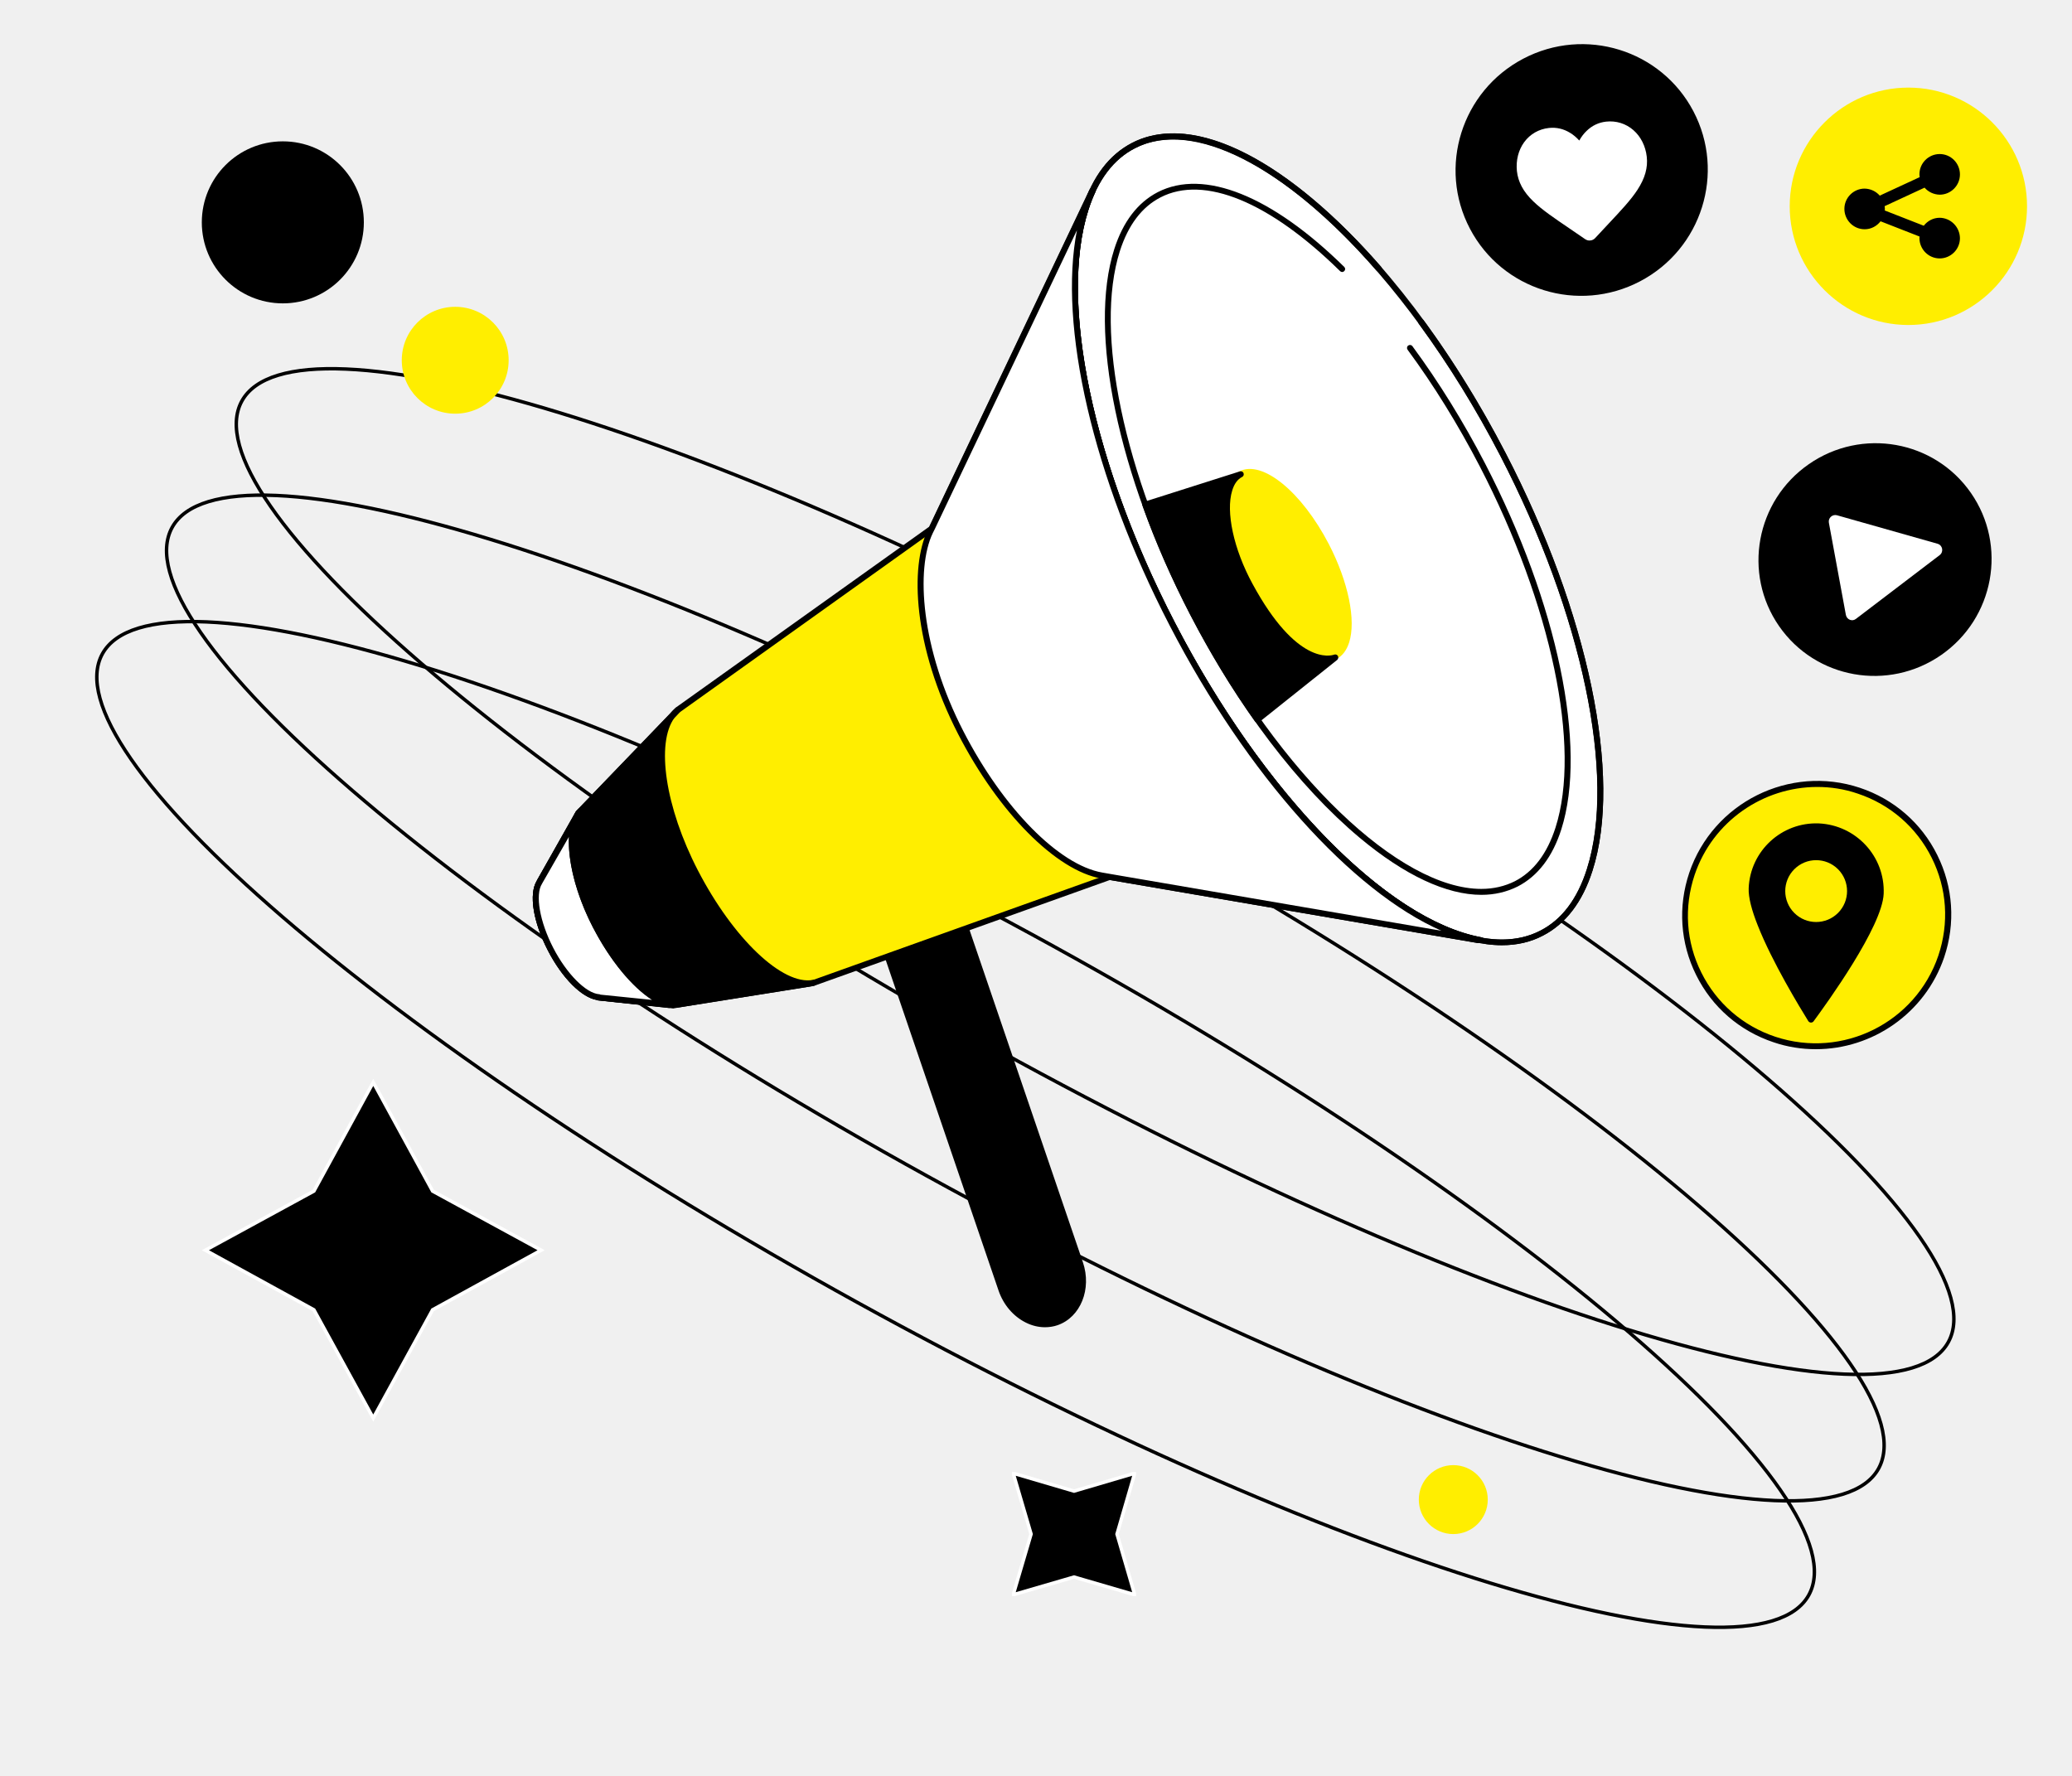
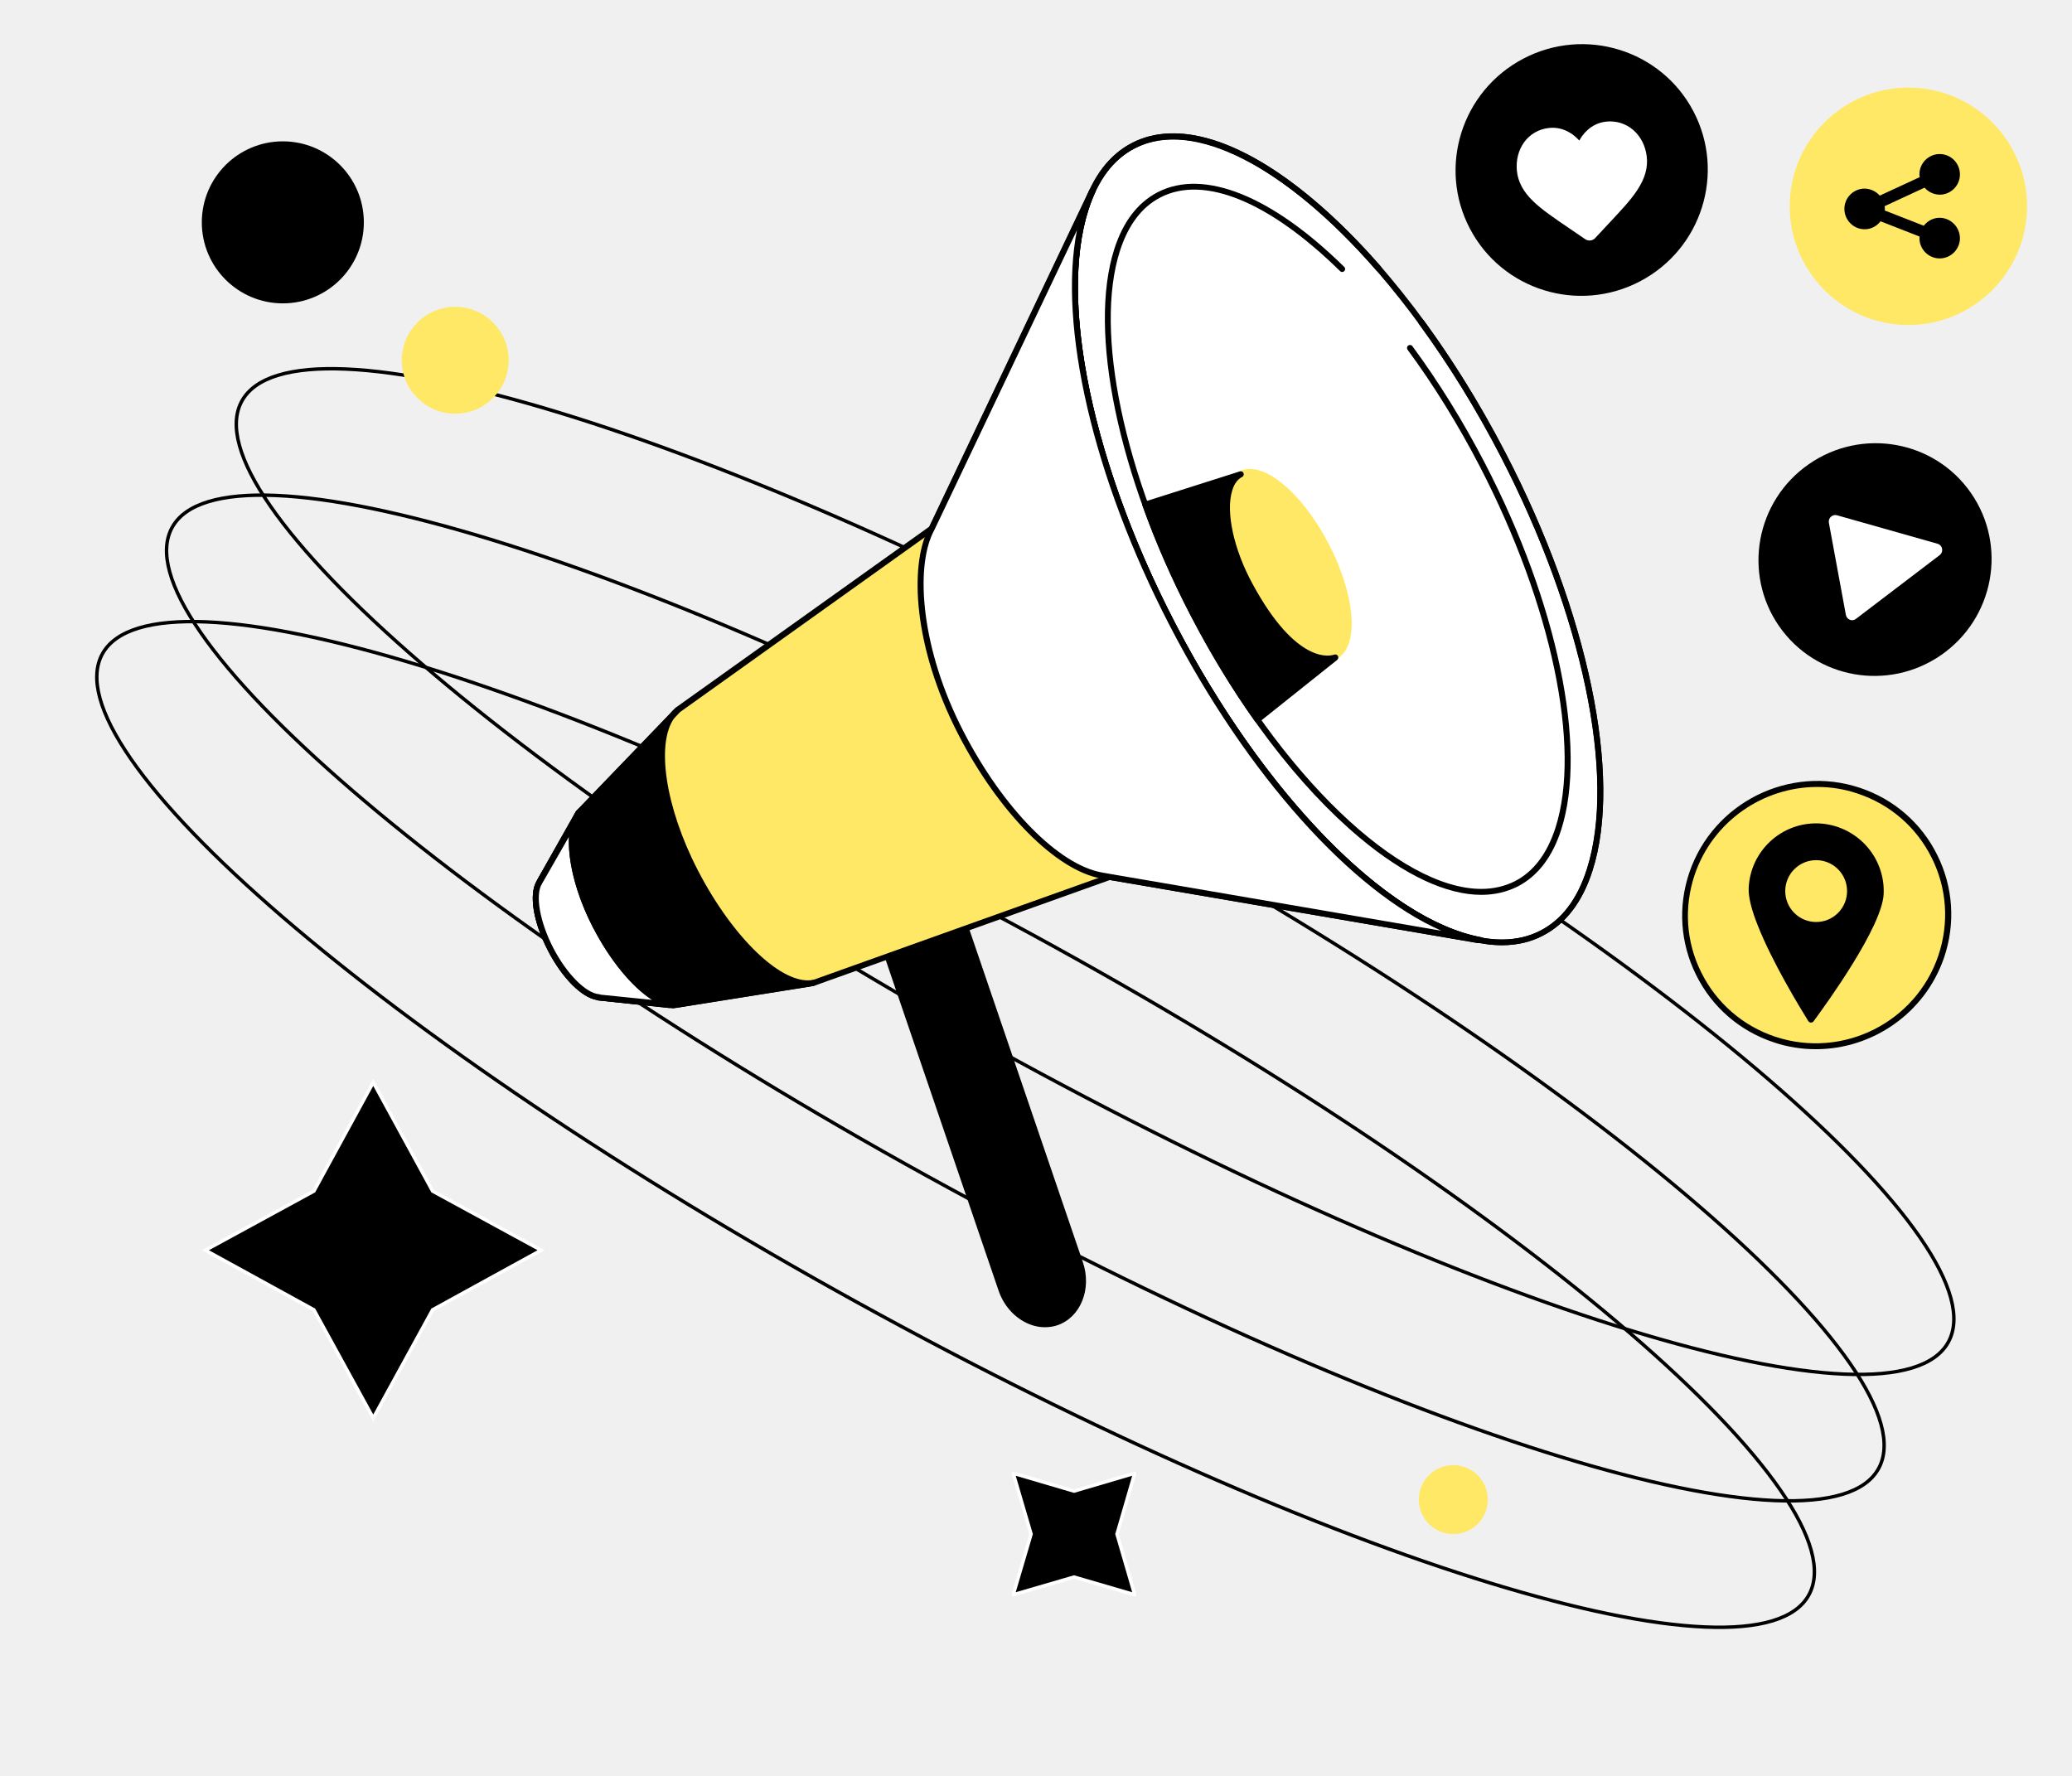
<svg xmlns="http://www.w3.org/2000/svg" width="601" height="515" viewBox="0 0 601 515" fill="none">
  <g clip-path="url(#clip0_332_1228)">
    <path d="M311.536 432.535L329.137 427.349L324.001 445L329.137 462.601L311.536 457.465L293.885 462.601L299.07 445L293.885 427.349L311.536 432.535Z" fill="black" stroke="white" stroke-miterlimit="10" />
  </g>
  <g clip-path="url(#clip1_332_1228)">
    <path d="M125.484 345.509L156.96 362.659L125.484 379.947L108.266 411.354L91.047 379.947L59.571 362.659L91.047 345.509L108.266 313.964L125.484 345.509Z" fill="black" stroke="white" stroke-miterlimit="10" />
  </g>
  <path d="M565.117 389.333C563.218 392.777 559.679 395.268 554.584 396.813C549.486 398.359 542.874 398.943 534.913 398.6C518.992 397.913 497.791 393.524 472.776 385.868C422.756 370.558 357.594 342.216 289.155 304.465C220.715 266.715 161.982 226.717 122.349 192.575C102.53 175.501 87.508 159.909 78.434 146.81C73.897 140.259 70.864 134.355 69.452 129.218C68.04 124.084 68.26 119.762 70.16 116.319C72.059 112.875 75.598 110.384 80.693 108.839C85.791 107.293 92.403 106.709 100.364 107.052C116.285 107.739 137.486 112.128 162.501 119.784C212.521 135.094 277.683 163.436 346.122 201.187C414.562 238.937 473.295 278.934 512.928 313.077C532.747 330.15 547.769 345.742 556.843 358.842C561.38 365.393 564.414 371.297 565.825 376.434C567.237 381.568 567.017 385.889 565.117 389.333Z" stroke="black" />
  <path d="M544.887 426.007C542.987 429.451 539.449 431.942 534.354 433.487C529.256 435.033 522.644 435.617 514.683 435.273C498.762 434.587 477.56 430.198 452.546 422.542C402.526 407.232 337.364 378.89 268.924 341.139C200.485 303.388 141.752 263.391 102.119 229.249C82.299 212.175 67.277 196.583 58.204 183.483C53.666 176.933 50.633 171.029 49.221 165.892C47.81 160.758 48.03 156.436 49.929 152.992C51.829 149.549 55.367 147.057 60.462 145.512C65.56 143.967 72.172 143.383 80.134 143.726C96.054 144.413 117.256 148.802 142.27 156.458C192.291 171.767 257.452 200.11 325.892 237.86C394.331 275.611 453.064 315.608 492.697 349.75C512.517 366.824 527.539 382.416 536.612 395.516C541.15 402.067 544.183 407.971 545.595 413.107C547.006 418.241 546.786 422.563 544.887 426.007Z" stroke="black" />
  <path d="M524.658 462.681C522.759 466.125 519.22 468.616 514.125 470.161C509.027 471.707 502.415 472.291 494.454 471.948C478.533 471.261 457.332 466.872 432.317 459.216C382.297 443.906 317.135 415.564 248.696 377.813C180.256 340.063 121.523 300.066 81.891 265.923C62.071 248.85 47.049 233.258 37.975 220.158C33.438 213.607 30.404 207.703 28.993 202.566C27.581 197.432 27.801 193.111 29.701 189.667C31.6 186.223 35.139 183.732 40.234 182.187C45.332 180.641 51.944 180.057 59.905 180.4C75.826 181.087 97.027 185.476 122.042 193.132C172.062 208.442 237.224 236.784 305.663 274.535C374.103 312.285 432.836 352.283 472.469 386.425C492.288 403.499 507.31 419.091 516.384 432.19C520.921 438.741 523.955 444.645 525.366 449.782C526.778 454.916 526.558 459.237 524.658 462.681Z" stroke="black" />
-   <circle cx="132.037" cy="104.5" r="15.5" fill="#FFEE00" />
-   <circle cx="421.537" cy="435" r="10" fill="#FFEE00" />
+   <circle cx="132.037" cy="104.5" r="15.5" fill="#FFE866" />
+   <circle cx="421.537" cy="435" r="10" fill="#FFE866" />
  <circle cx="82.037" cy="64.5" r="23.5" fill="black" />
  <path d="M306.509 383.59C300.205 385.744 293.001 381.475 290.495 374.071L251.496 259.81L274.284 252.015L313.322 366.433C315.828 373.758 312.774 381.436 306.509 383.59Z" fill="black" />
  <path d="M303.102 385C301.262 385 299.383 384.569 297.581 383.668C293.94 381.866 291.042 378.498 289.633 374.345L250.634 260.084C250.478 259.653 250.713 259.144 251.182 258.987L273.971 251.192C274.206 251.113 274.441 251.113 274.636 251.231C274.832 251.348 274.989 251.505 275.067 251.74L314.105 366.159C316.728 373.914 313.439 382.101 306.744 384.412C305.608 384.804 304.355 385 303.102 385ZM252.592 260.358L291.317 373.797C292.57 377.518 295.154 380.574 298.364 382.14C300.949 383.394 303.729 383.629 306.235 382.767C312.03 380.769 314.849 373.562 312.5 366.707L273.736 253.111L252.592 260.358Z" fill="black" />
-   <path d="M270.251 153.382L196.521 205.988L167.821 235.798L156.544 255.736L156.505 255.892C154.273 259.339 155.565 267.291 159.755 275.399C163.866 283.39 169.661 288.953 173.733 289.266L173.616 289.344L195.268 291.695L235.794 285.231L321.818 254.443L428.751 272.775L429.495 272.814C402.635 267.8 366.377 231.88 340.025 181.076C313.713 130.31 305.334 80.132 316.885 55.376H316.845L270.838 152.128L270.251 153.382Z" fill="#FFEE00" />
+   <path d="M270.251 153.382L196.521 205.988L167.821 235.798L156.544 255.736L156.505 255.892C154.273 259.339 155.565 267.291 159.755 275.399C163.866 283.39 169.661 288.953 173.733 289.266L173.616 289.344L195.268 291.695L235.794 285.231L321.818 254.443L428.751 272.775L429.495 272.814C402.635 267.8 366.377 231.88 340.025 181.076C313.713 130.31 305.334 80.132 316.885 55.376H316.845L270.838 152.128L270.251 153.382Z" fill="#FFE866" />
  <path d="M447.266 270.603C473.694 256.873 468.583 194.629 435.852 131.577C403.121 68.525 355.163 28.541 328.736 42.271C302.308 56.001 307.419 118.245 340.15 181.297C372.881 244.349 420.839 284.333 447.266 270.603Z" fill="white" />
  <path d="M435.643 274.185C424.131 274.185 410.27 267.761 395.352 255.266C375.031 238.266 355.101 212.06 339.243 181.428C315.241 135.05 305.334 87.496 314.027 60.273C316.924 51.185 321.78 44.839 328.397 41.431C341.553 34.694 360.073 40.413 380.591 57.57C400.912 74.57 420.842 100.775 436.7 131.407C460.742 177.786 470.648 225.339 461.916 252.563C459.019 261.651 454.163 267.996 447.546 271.404C443.983 273.284 439.989 274.185 435.643 274.185ZM340.378 40.413C336.345 40.413 332.586 41.236 329.219 42.998C322.993 46.171 318.451 52.203 315.711 60.86C307.136 87.692 317.003 134.737 340.809 180.723C373.23 243.279 420.764 283.312 446.802 269.955C453.028 266.782 457.57 260.75 460.311 252.093C468.886 225.261 459.019 178.216 435.212 132.23C406.981 77.782 367.356 40.413 340.378 40.413Z" fill="black" />
  <path d="M435.643 274.185C424.131 274.185 410.27 267.761 395.352 255.266C375.031 238.265 355.101 212.06 339.243 181.428C315.241 135.05 305.334 87.496 314.027 60.273C316.924 51.185 321.78 44.839 328.397 41.431C337.207 36.887 348.718 38.023 361.679 44.682C374.091 51.067 387.521 62.388 400.599 77.39C400.912 77.743 400.873 78.291 400.521 78.605C400.168 78.918 399.62 78.879 399.307 78.526C372.76 48.051 345.899 34.42 329.219 42.998C322.993 46.171 318.451 52.203 315.711 60.86C307.136 87.692 317.003 134.737 340.809 180.723C369.001 235.132 408.665 272.54 435.604 272.54C439.637 272.54 443.396 271.717 446.763 269.955C452.989 266.782 457.531 260.75 460.272 252.093C468.847 225.261 458.98 178.216 435.173 132.23C428.086 118.52 420.098 105.632 411.523 93.92C411.249 93.529 411.328 92.98 411.719 92.706C412.111 92.432 412.659 92.51 412.933 92.902C421.586 104.692 429.574 117.658 436.739 131.446C460.742 177.785 470.648 225.339 461.916 252.563C459.019 261.65 454.163 267.996 447.546 271.404C443.983 273.284 439.989 274.185 435.643 274.185Z" fill="black" />
-   <path d="M387.303 190.339C393.426 187.158 392.248 172.751 384.673 158.159C377.098 143.567 365.995 134.316 359.872 137.497C353.75 140.678 354.928 155.085 362.503 169.677C370.077 184.269 381.181 193.52 387.303 190.339Z" fill="#FFEE00" />
-   <path d="M384.624 191.848C377.889 191.848 368.492 183.152 361.718 170.03C356.08 159.14 353.77 147.937 355.845 141.474C356.589 139.202 357.803 137.596 359.486 136.734C366.143 133.326 377.537 142.61 385.446 157.847C391.085 168.737 393.395 179.94 391.32 186.403C390.576 188.675 389.362 190.281 387.678 191.143C386.738 191.613 385.72 191.848 384.624 191.848ZM362.54 137.714C361.718 137.714 360.935 137.87 360.269 138.223C358.977 138.889 358.038 140.142 357.45 141.983C355.532 148.016 357.764 158.748 363.206 169.246C370.411 183.152 381.257 192.514 386.856 189.615C388.148 188.949 389.088 187.696 389.675 185.855C391.594 179.783 389.323 169.09 383.919 158.592C377.576 146.41 368.492 137.714 362.54 137.714Z" fill="#FFEE00" />
+   <path d="M387.303 190.339C393.426 187.158 392.248 172.751 384.673 158.159C377.098 143.567 365.995 134.316 359.872 137.497C353.75 140.678 354.928 155.085 362.503 169.677C370.077 184.269 381.181 193.52 387.303 190.339Z" fill="#FFE866" />
+   <path d="M384.624 191.848C377.889 191.848 368.492 183.152 361.718 170.03C356.08 159.14 353.77 147.937 355.845 141.474C356.589 139.202 357.803 137.596 359.486 136.734C366.143 133.326 377.537 142.61 385.446 157.847C391.085 168.737 393.395 179.94 391.32 186.403C390.576 188.675 389.362 190.281 387.678 191.143C386.738 191.613 385.72 191.848 384.624 191.848ZM362.54 137.714C361.718 137.714 360.935 137.87 360.269 138.223C358.977 138.889 358.038 140.142 357.45 141.983C355.532 148.016 357.764 158.748 363.206 169.246C370.411 183.152 381.257 192.514 386.856 189.615C388.148 188.949 389.088 187.696 389.675 185.855C391.594 179.783 389.323 169.09 383.919 158.592C377.576 146.41 368.492 137.714 362.54 137.714Z" fill="#FFE866" />
  <path d="M429.692 259.574C419.59 259.574 407.452 253.934 394.374 243.005C376.597 228.12 359.134 205.166 345.273 178.373C324.247 137.792 315.593 96.153 323.19 72.298C325.735 64.307 330.003 58.745 335.837 55.728C349.228 48.874 368.923 56.786 389.91 77.429C390.262 77.782 390.262 78.291 389.91 78.644C389.558 78.996 389.049 78.996 388.696 78.644C368.257 58.549 349.267 50.715 336.62 57.256C331.216 60.037 327.262 65.247 324.834 72.807C317.355 96.231 325.97 137.361 346.8 177.589C371.429 225.182 406.081 257.851 429.653 257.851C433.177 257.851 436.426 257.107 439.402 255.618C444.806 252.837 448.76 247.627 451.188 240.067C458.667 216.643 450.052 175.513 429.222 135.285C422.918 123.142 415.87 111.743 408.274 101.441C408 101.049 408.078 100.501 408.47 100.227C408.861 99.953 409.409 100.031 409.683 100.423C417.358 110.842 424.445 122.28 430.788 134.501C451.814 175.082 460.468 216.721 452.872 240.576C450.327 248.567 446.059 254.13 440.225 257.146C437.014 258.752 433.49 259.574 429.692 259.574Z" fill="black" />
  <path d="M195.308 292.517C195.269 292.517 195.23 292.517 195.23 292.517L173.577 290.167C173.46 290.167 173.342 290.128 173.225 290.05C168.761 289.344 163.123 283.704 159.011 275.791C154.626 267.448 153.334 259.3 155.722 255.462L155.762 255.344L167.038 235.367C167.077 235.289 167.117 235.249 167.156 235.21L195.857 205.401C195.896 205.362 195.935 205.323 195.974 205.284L269.508 152.794L316.024 54.984C316.141 54.789 316.298 54.632 316.533 54.554C316.768 54.475 317.003 54.475 317.199 54.593C317.629 54.789 317.825 55.298 317.629 55.729C305.844 80.994 315.163 131.211 340.77 180.645C366.417 230.157 402.165 266.821 429.692 271.874C430.122 271.953 430.436 272.344 430.396 272.814C430.357 273.245 429.966 273.559 429.535 273.598L428.791 273.559C428.752 273.559 428.713 273.559 428.674 273.559L321.936 255.266L236.108 285.976C236.069 285.976 235.991 286.015 235.951 286.015L195.426 292.478C195.387 292.517 195.348 292.517 195.308 292.517ZM174.204 288.522L195.308 290.794L235.638 284.331L321.623 253.581C321.78 253.542 321.897 253.503 322.054 253.542L418.141 269.994C392.181 258.595 361.836 224.947 339.321 181.468C316.964 138.301 306.979 94.469 312.461 66.775L271.035 153.735C270.956 153.852 270.878 153.97 270.761 154.048L197.11 206.655L168.526 236.307L157.249 256.284C157.249 256.323 157.21 256.363 157.21 256.363C155.174 259.535 156.545 267.37 160.499 275.008C164.376 282.49 169.975 288.13 173.812 288.404C173.969 288.404 174.086 288.444 174.204 288.522Z" fill="black" />
  <path d="M270.367 153.069L316.845 55.337H316.884C305.333 80.093 313.751 130.271 340.025 181.037C366.376 231.881 402.634 267.8 429.573 272.736L428.829 272.697L322.052 254.404L319.586 253.973C307.173 251.779 290.611 235.641 278.747 212.608C266.569 188.988 264.416 165.447 269.819 154.244L270.367 153.069Z" fill="white" />
  <path d="M429.573 273.598C429.534 273.598 429.573 273.598 429.573 273.598L428.79 273.558C428.751 273.558 428.711 273.558 428.672 273.558L321.896 255.266L319.429 254.835C306.312 252.524 289.671 235.719 277.964 213.039C264.69 187.265 264.025 164.311 269.036 153.891L269.624 152.716L316.101 55.024C316.218 54.828 316.375 54.671 316.61 54.593C316.845 54.514 317.08 54.514 317.276 54.632C317.706 54.828 317.902 55.337 317.706 55.768C305.921 81.033 315.24 131.25 340.847 180.684C366.494 230.196 402.243 266.86 429.769 271.913C430.199 271.992 430.513 272.383 430.473 272.853C430.356 273.245 430.004 273.598 429.573 273.598ZM312.381 66.775L271.151 153.46L270.563 154.635C265.591 164.977 267.04 188.087 279.491 212.217C290.963 234.466 307.134 250.918 319.742 253.111L322.209 253.542L418.1 269.994C392.14 258.595 361.795 224.947 339.281 181.467C316.923 138.301 306.939 94.469 312.381 66.775Z" fill="black" />
  <path d="M194.133 292.4C194.094 292.4 194.055 292.4 194.055 292.4L173.538 290.206C173.42 290.206 173.303 290.167 173.185 290.089C168.721 289.384 163.083 283.743 158.972 275.831C154.626 267.448 153.333 259.3 155.722 255.462L155.761 255.344L167.038 235.367C167.273 234.936 167.782 234.819 168.212 235.054C168.643 235.289 168.761 235.798 168.526 236.229L157.249 256.284C157.249 256.323 157.21 256.363 157.21 256.363C155.174 259.535 156.544 267.37 160.499 275.008C164.375 282.49 169.974 288.13 173.812 288.404C173.929 288.404 174.086 288.444 174.164 288.522L194.212 290.676C194.681 290.716 195.034 291.146 194.955 291.616C194.916 292.047 194.564 292.4 194.133 292.4Z" fill="black" />
  <path d="M195.503 291.538C188.847 291.068 179.528 281.628 172.754 268.584C165.589 254.756 163.905 240.459 168.29 235.367L156.583 255.736L156.505 255.892C154.273 259.339 155.565 267.291 159.755 275.399C163.866 283.39 169.661 288.953 173.733 289.266L173.616 289.344L195.503 291.538Z" fill="white" />
  <path d="M195.504 292.4C195.464 292.4 195.464 292.4 195.425 292.4C195.269 292.4 195.073 292.36 194.916 292.36L173.538 290.206C173.42 290.206 173.303 290.167 173.185 290.088C168.721 289.383 163.083 283.743 158.972 275.83C154.626 267.448 153.333 259.3 155.722 255.461L155.761 255.344L166.059 237.404C166.45 236.385 166.959 235.484 167.586 234.74C167.86 234.387 168.369 234.348 168.721 234.583C169.074 234.857 169.191 235.327 168.956 235.719L167.508 238.187C165.197 244.415 167.468 256.636 173.42 268.074C179.881 280.57 188.691 289.697 194.995 290.519L195.464 290.559C195.934 290.598 196.287 291.029 196.248 291.499C196.287 292.047 195.934 292.4 195.504 292.4ZM174.164 288.522L189.121 290.049C183.366 286.367 177.022 278.768 171.971 268.975C167.077 259.535 164.649 249.742 165.041 242.692L157.249 256.284C157.249 256.323 157.21 256.362 157.21 256.362C155.174 259.535 156.544 267.369 160.499 275.008C164.375 282.489 169.974 288.13 173.812 288.404C173.929 288.404 174.086 288.443 174.164 288.522Z" fill="black" />
  <path d="M234.345 285.388L236.068 285.035C226.749 286.994 212.026 272.892 201.65 252.876C191.039 232.429 189.042 212.021 196.56 205.988L195.581 206.968L168.368 235.249C163.905 240.263 165.549 254.639 172.754 268.544C179.684 281.941 189.512 291.499 196.208 291.459L234.345 285.388Z" fill="black" />
  <path d="M196.169 292.36C189.043 292.36 179.137 282.764 171.971 268.975C164.689 254.874 162.848 240.146 167.704 234.701L194.407 206.968C194.877 206.341 195.425 205.793 196.013 205.323C196.365 205.048 196.874 205.088 197.187 205.401C197.501 205.753 197.501 206.263 197.187 206.576L195.66 208.182C190.218 215.468 192.92 234.113 202.434 252.484C212.693 272.305 227.024 285.897 235.795 284.252L235.912 284.213C236.382 284.135 236.813 284.409 236.93 284.879C237.008 285.349 236.734 285.78 236.264 285.897C236.225 285.897 236.186 285.897 236.147 285.936L234.542 286.25H234.502L196.365 292.321C196.287 292.321 196.209 292.36 196.169 292.36ZM192.136 211.825L168.996 235.876C164.689 240.733 166.646 254.913 173.538 268.192C180.272 281.197 189.787 290.598 196.169 290.637L229.843 285.27C220.759 282.058 209.561 269.955 200.907 253.307C192.685 237.443 189.513 221.304 192.136 211.825Z" fill="black" />
  <path d="M359.878 137.479C353.731 140.612 354.631 155.145 362.462 169.638C375.579 193.885 386.034 191.025 387.248 190.594C387.287 190.594 387.287 190.634 387.248 190.634L364.733 208.77C358.116 199.486 351.812 189.145 346.017 177.981C340.496 167.288 335.837 156.633 332.156 146.292L359.878 137.479Z" fill="black" />
  <path d="M364.733 209.631C364.694 209.631 364.655 209.631 364.616 209.631C364.381 209.592 364.185 209.475 364.028 209.279C357.255 199.76 350.951 189.341 345.273 178.412C339.83 167.914 335.132 157.221 331.373 146.645C331.295 146.41 331.295 146.174 331.412 145.979C331.53 145.783 331.686 145.626 331.921 145.548L359.643 136.734C360.074 136.617 360.544 136.813 360.7 137.243C360.857 137.674 360.7 138.144 360.309 138.34C358.977 139.006 357.998 140.338 357.411 142.297C355.493 148.446 357.842 159.336 363.284 169.325C376.088 192.984 385.955 190.281 387.013 189.889C387.404 189.733 387.874 189.928 388.07 190.281C388.266 190.634 388.187 191.143 387.874 191.417L365.281 209.436C365.125 209.553 364.929 209.631 364.733 209.631ZM333.292 146.84C337.011 157.064 341.553 167.405 346.8 177.59C352.282 188.166 358.39 198.233 364.929 207.516L384.467 191.77C380.004 191.574 371.585 188.244 361.718 170.03C356.002 159.493 353.652 148.368 355.727 141.67C356.002 140.808 356.315 140.064 356.706 139.359L333.292 146.84Z" fill="black" />
  <path d="M475.723 81.597C493.623 72.194 500.547 50.116 491.187 32.285C481.827 14.454 459.729 7.623 441.829 17.027C423.929 26.43 417.006 48.508 426.365 66.339C435.725 84.17 457.823 91.001 475.723 81.597Z" fill="black" />
  <path d="M442.104 41.235C443.827 38.885 446.372 37.436 449.27 37.122C451.462 36.887 453.498 37.357 455.417 38.532C456.396 39.12 457.257 39.864 458.08 40.765C458.667 39.708 459.372 38.767 460.194 37.984C461.799 36.417 463.718 35.516 465.872 35.281C468.769 34.968 471.588 35.83 473.781 37.749C475.934 39.629 477.305 42.371 477.657 45.466C478.01 48.639 477.148 51.694 474.956 55.063C472.998 58.079 470.022 61.212 466.576 64.894C465.402 66.148 464.07 67.558 462.7 69.047C462.348 69.438 461.839 69.713 461.29 69.752C460.742 69.83 460.233 69.673 459.763 69.36C458.08 68.185 456.474 67.088 455.065 66.148C450.914 63.328 447.312 60.899 444.728 58.392C441.83 55.611 440.342 52.791 439.99 49.618C439.677 46.523 440.421 43.546 442.104 41.235Z" fill="white" />
-   <path d="M577.272 83.593C590.377 70.483 590.377 49.228 577.272 36.118C564.168 23.009 542.922 23.009 529.817 36.118C516.713 49.228 516.713 70.483 529.817 83.593C542.922 96.702 564.168 96.702 577.272 83.593Z" fill="#FFEE00" />
-   <path d="M553.539 94.273C534.587 94.273 519.121 78.84 519.121 59.842C519.121 40.883 534.548 25.411 553.539 25.411C572.529 25.411 587.956 40.844 587.956 59.842C587.956 78.801 572.529 94.273 553.539 94.273ZM553.539 27.134C535.527 27.134 520.844 41.784 520.844 59.842C520.844 77.861 535.488 92.55 553.539 92.55C571.55 92.55 586.233 77.9 586.233 59.842C586.233 41.823 571.589 27.134 553.539 27.134Z" fill="#FFEE00" />
+   <path d="M577.272 83.593C590.377 70.483 590.377 49.228 577.272 36.118C564.168 23.009 542.922 23.009 529.817 36.118C516.713 49.228 516.713 70.483 529.817 83.593C542.922 96.702 564.168 96.702 577.272 83.593Z" fill="#FFE866" />
+   <path d="M553.539 94.273C534.587 94.273 519.121 78.84 519.121 59.842C519.121 40.883 534.548 25.411 553.539 25.411C572.529 25.411 587.956 40.844 587.956 59.842C587.956 78.801 572.529 94.273 553.539 94.273ZM553.539 27.134C535.527 27.134 520.844 41.784 520.844 59.842C520.844 77.861 535.488 92.55 553.539 92.55C571.55 92.55 586.233 77.9 586.233 59.842C586.233 41.823 571.589 27.134 553.539 27.134Z" fill="#FFE866" />
  <path d="M562.622 63.171C560.743 63.171 559.098 64.072 558.002 65.482L546.686 61.056C546.686 60.899 546.725 60.782 546.725 60.625C546.725 60.351 546.686 60.077 546.647 59.803L558.237 54.436C559.294 55.651 560.86 56.434 562.622 56.473C565.833 56.473 568.495 53.849 568.495 50.597C568.495 47.346 565.872 44.683 562.622 44.683C559.411 44.683 556.749 47.307 556.749 50.558C556.749 50.833 556.788 51.107 556.827 51.381L545.237 56.747C544.18 55.533 542.614 54.75 540.852 54.71C537.641 54.71 534.979 57.335 534.979 60.586C534.979 63.837 537.602 66.501 540.852 66.501C542.731 66.501 544.376 65.6 545.472 64.19L556.788 68.616C556.788 68.773 556.749 68.89 556.749 69.047C556.749 72.298 559.372 74.962 562.622 74.962C565.833 74.962 568.495 72.337 568.495 69.086C568.456 65.835 565.833 63.211 562.622 63.171Z" fill="black" />
  <path d="M563.067 189.993C578.433 179.322 582.294 158.283 571.69 142.999C561.085 127.715 540.032 123.975 524.665 134.645C509.299 145.315 505.438 166.355 516.042 181.639C526.647 196.923 547.7 200.663 563.067 189.993Z" fill="black" />
  <path d="M535.411 178.373L530.478 151.619C530.243 150.248 531.496 149.112 532.827 149.465L561.998 157.73C563.486 158.161 563.838 160.08 562.624 161.02L538.348 179.509C537.291 180.371 535.685 179.783 535.411 178.373Z" fill="white" />
-   <path d="M543.535 299.582C562.512 290.34 570.452 267.553 561.271 248.686C552.09 229.819 529.264 222.016 510.287 231.258C491.311 240.499 483.371 263.286 492.552 282.153C501.733 301.02 524.559 308.823 543.535 299.582Z" fill="#FFEE00" />
+   <path d="M543.535 299.582C562.512 290.34 570.452 267.553 561.271 248.686C552.09 229.819 529.264 222.016 510.287 231.258C491.311 240.499 483.371 263.286 492.552 282.153C501.733 301.02 524.559 308.823 543.535 299.582Z" fill="#FFE866" />
  <path d="M526.718 304.347C522.646 304.347 518.495 303.72 514.462 302.349C504.595 299.059 496.607 292.165 491.987 282.842C487.367 273.559 486.662 263.022 489.99 253.151C496.881 232.821 519.043 221.735 539.443 228.512C549.31 231.802 557.298 238.696 561.918 248.019C566.539 257.303 567.243 267.84 563.915 277.711C558.355 294.006 543.045 304.347 526.718 304.347ZM527.109 228.277C511.486 228.277 496.842 238.148 491.556 253.738C488.385 263.178 489.05 273.245 493.475 282.098C497.899 290.99 505.535 297.61 514.971 300.743C534.47 307.206 555.653 296.63 562.232 277.202C565.403 267.761 564.738 257.694 560.313 248.842C555.888 239.95 548.253 233.33 538.817 230.196C534.94 228.865 530.986 228.277 527.109 228.277Z" fill="black" />
  <path d="M546.375 259.261C545.983 268.78 529.891 291.029 526.053 296.239C525.662 296.787 524.84 296.748 524.487 296.16C522.06 292.243 514.033 279.082 509.843 268.427C508.16 264.197 507.102 260.358 507.22 257.655C507.651 246.844 516.774 238.422 527.581 238.853C538.387 239.362 546.806 248.45 546.375 259.261Z" fill="black" />
-   <path d="M533.13 264.827C536.632 261.324 536.632 255.644 533.13 252.141C529.628 248.638 523.951 248.638 520.45 252.141C516.948 255.644 516.948 261.324 520.45 264.827C523.951 268.33 529.628 268.33 533.13 264.827Z" fill="#FFEE00" />
+   <path d="M533.13 264.827C536.632 261.324 536.632 255.644 533.13 252.141C529.628 248.638 523.951 248.638 520.45 252.141C516.948 255.644 516.948 261.324 520.45 264.827C523.951 268.33 529.628 268.33 533.13 264.827Z" fill="#FFE866" />
  <defs>
    <clipPath id="clip0_332_1228">
      <rect width="36" height="36" fill="white" transform="translate(293.537 427)" />
    </clipPath>
    <clipPath id="clip1_332_1228">
      <rect width="70.326" height="70.326" fill="white" transform="translate(108.266 313) rotate(45)" />
    </clipPath>
  </defs>
</svg>
